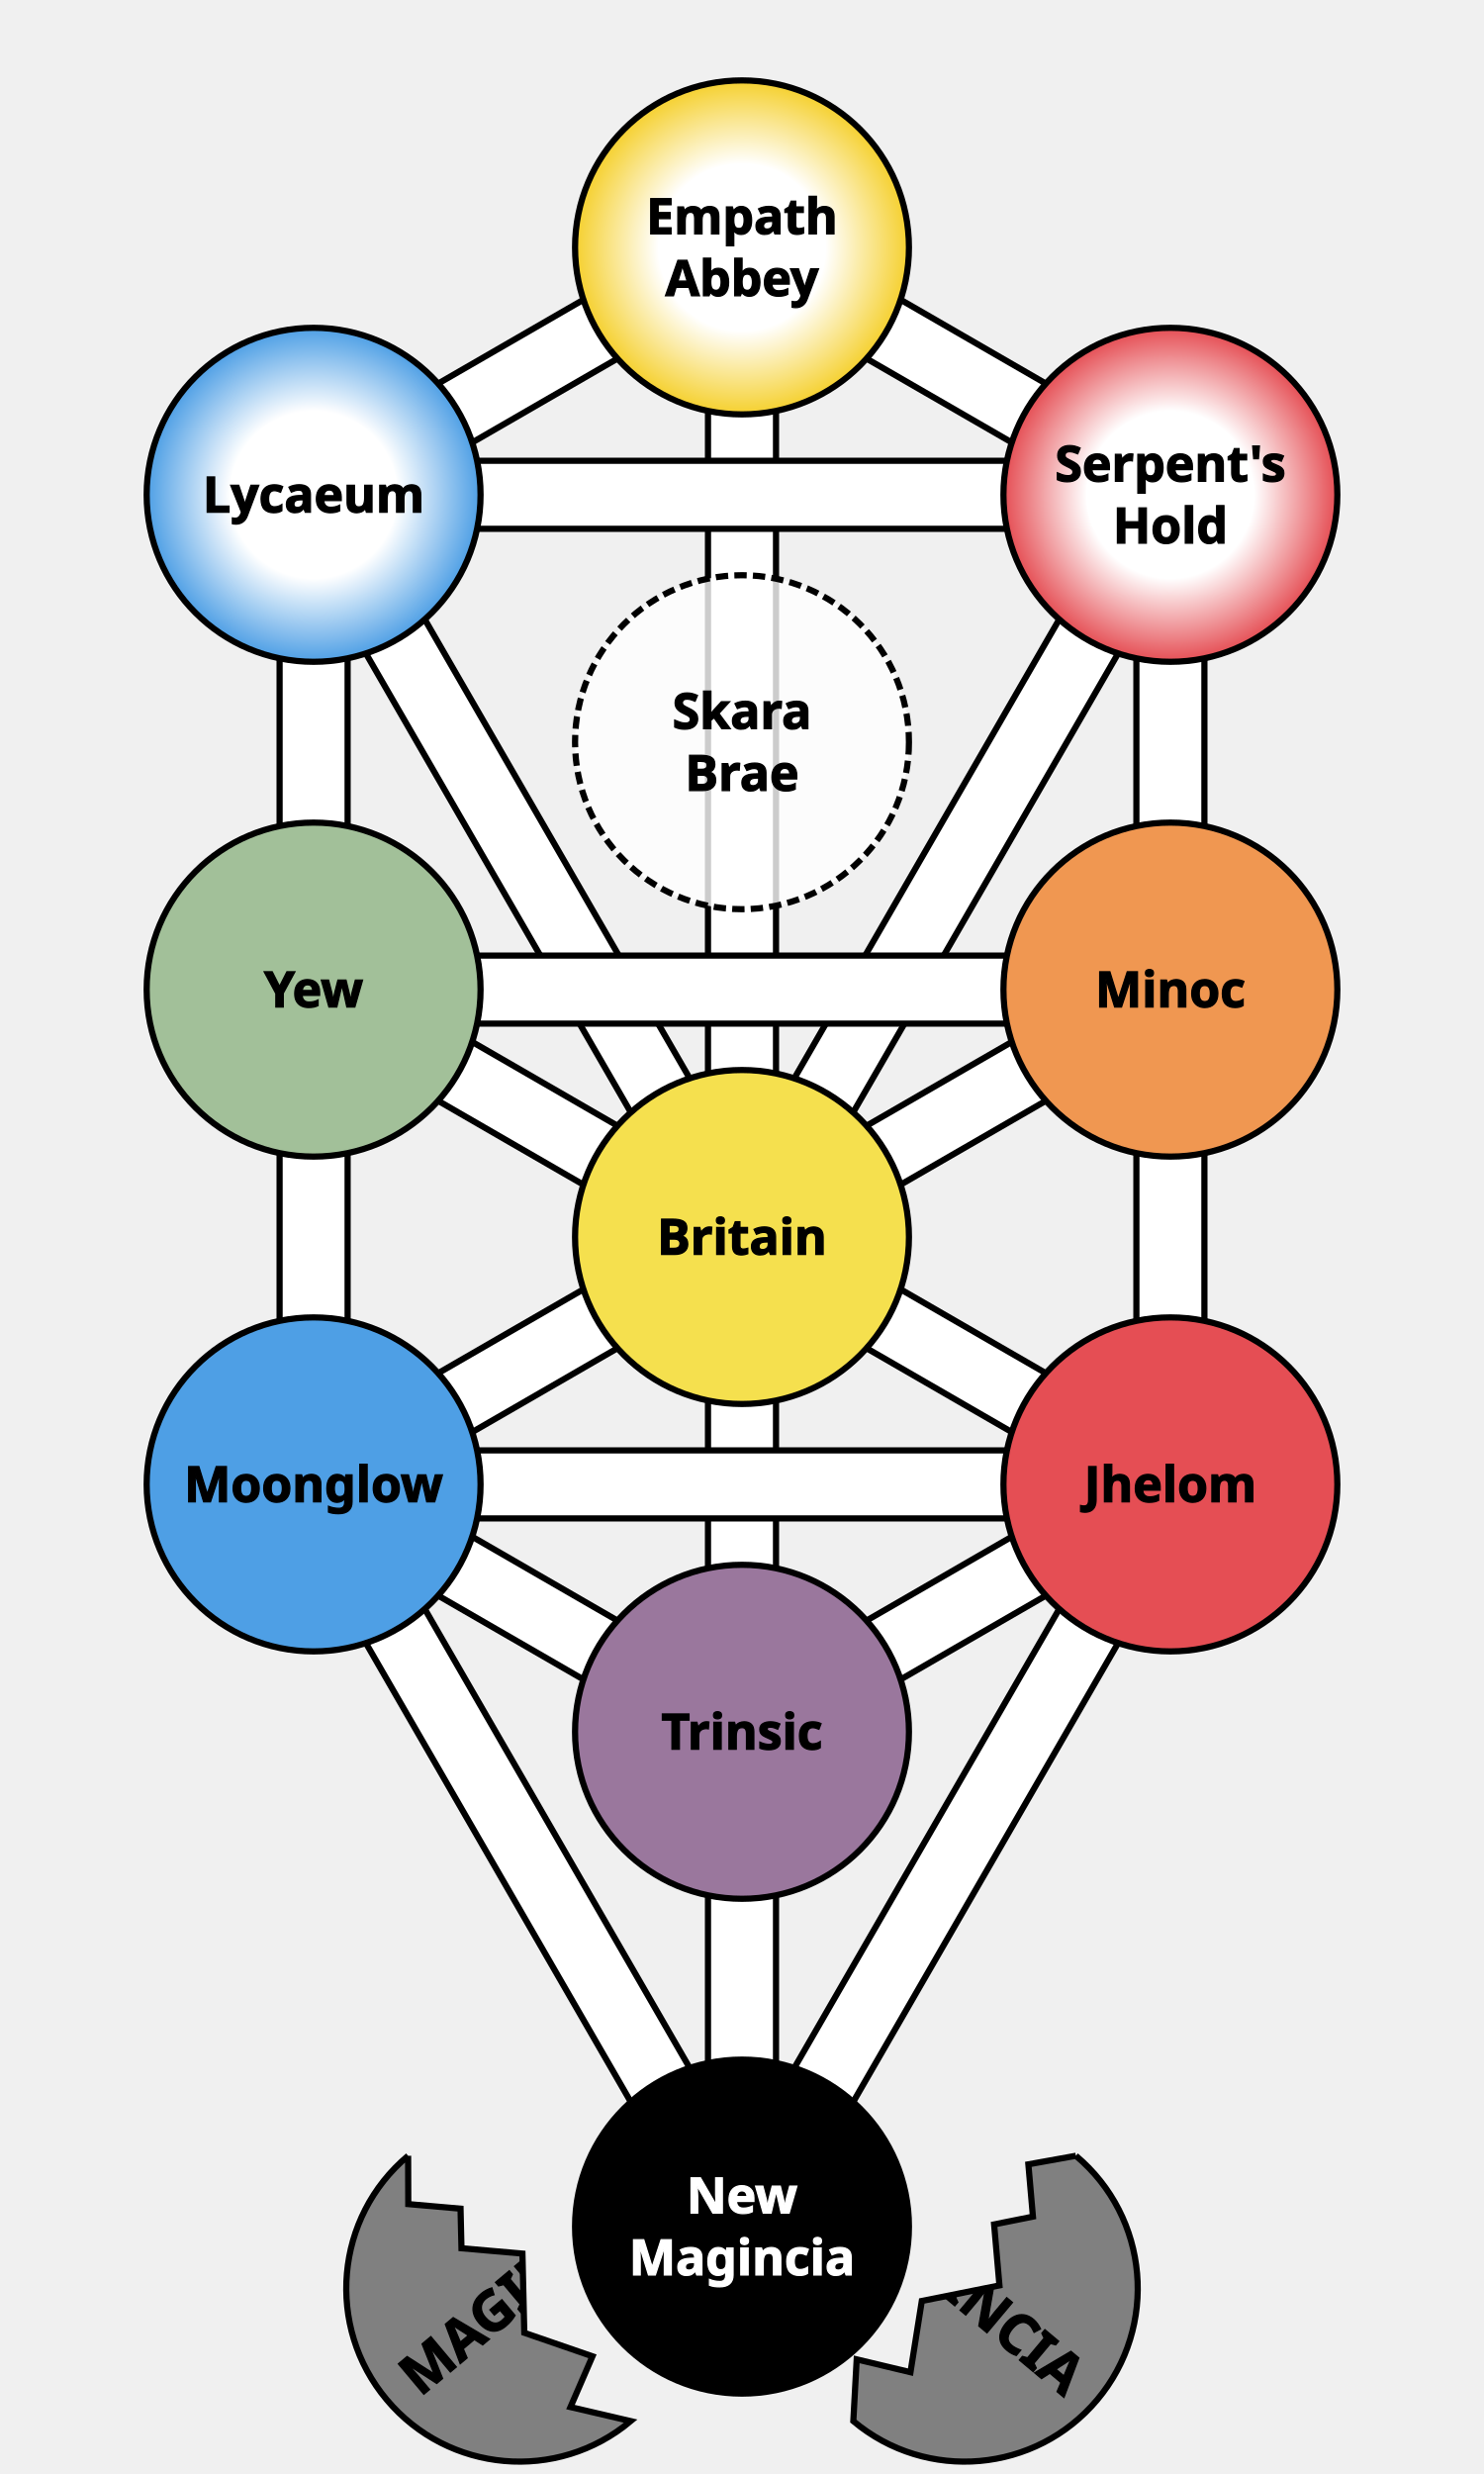
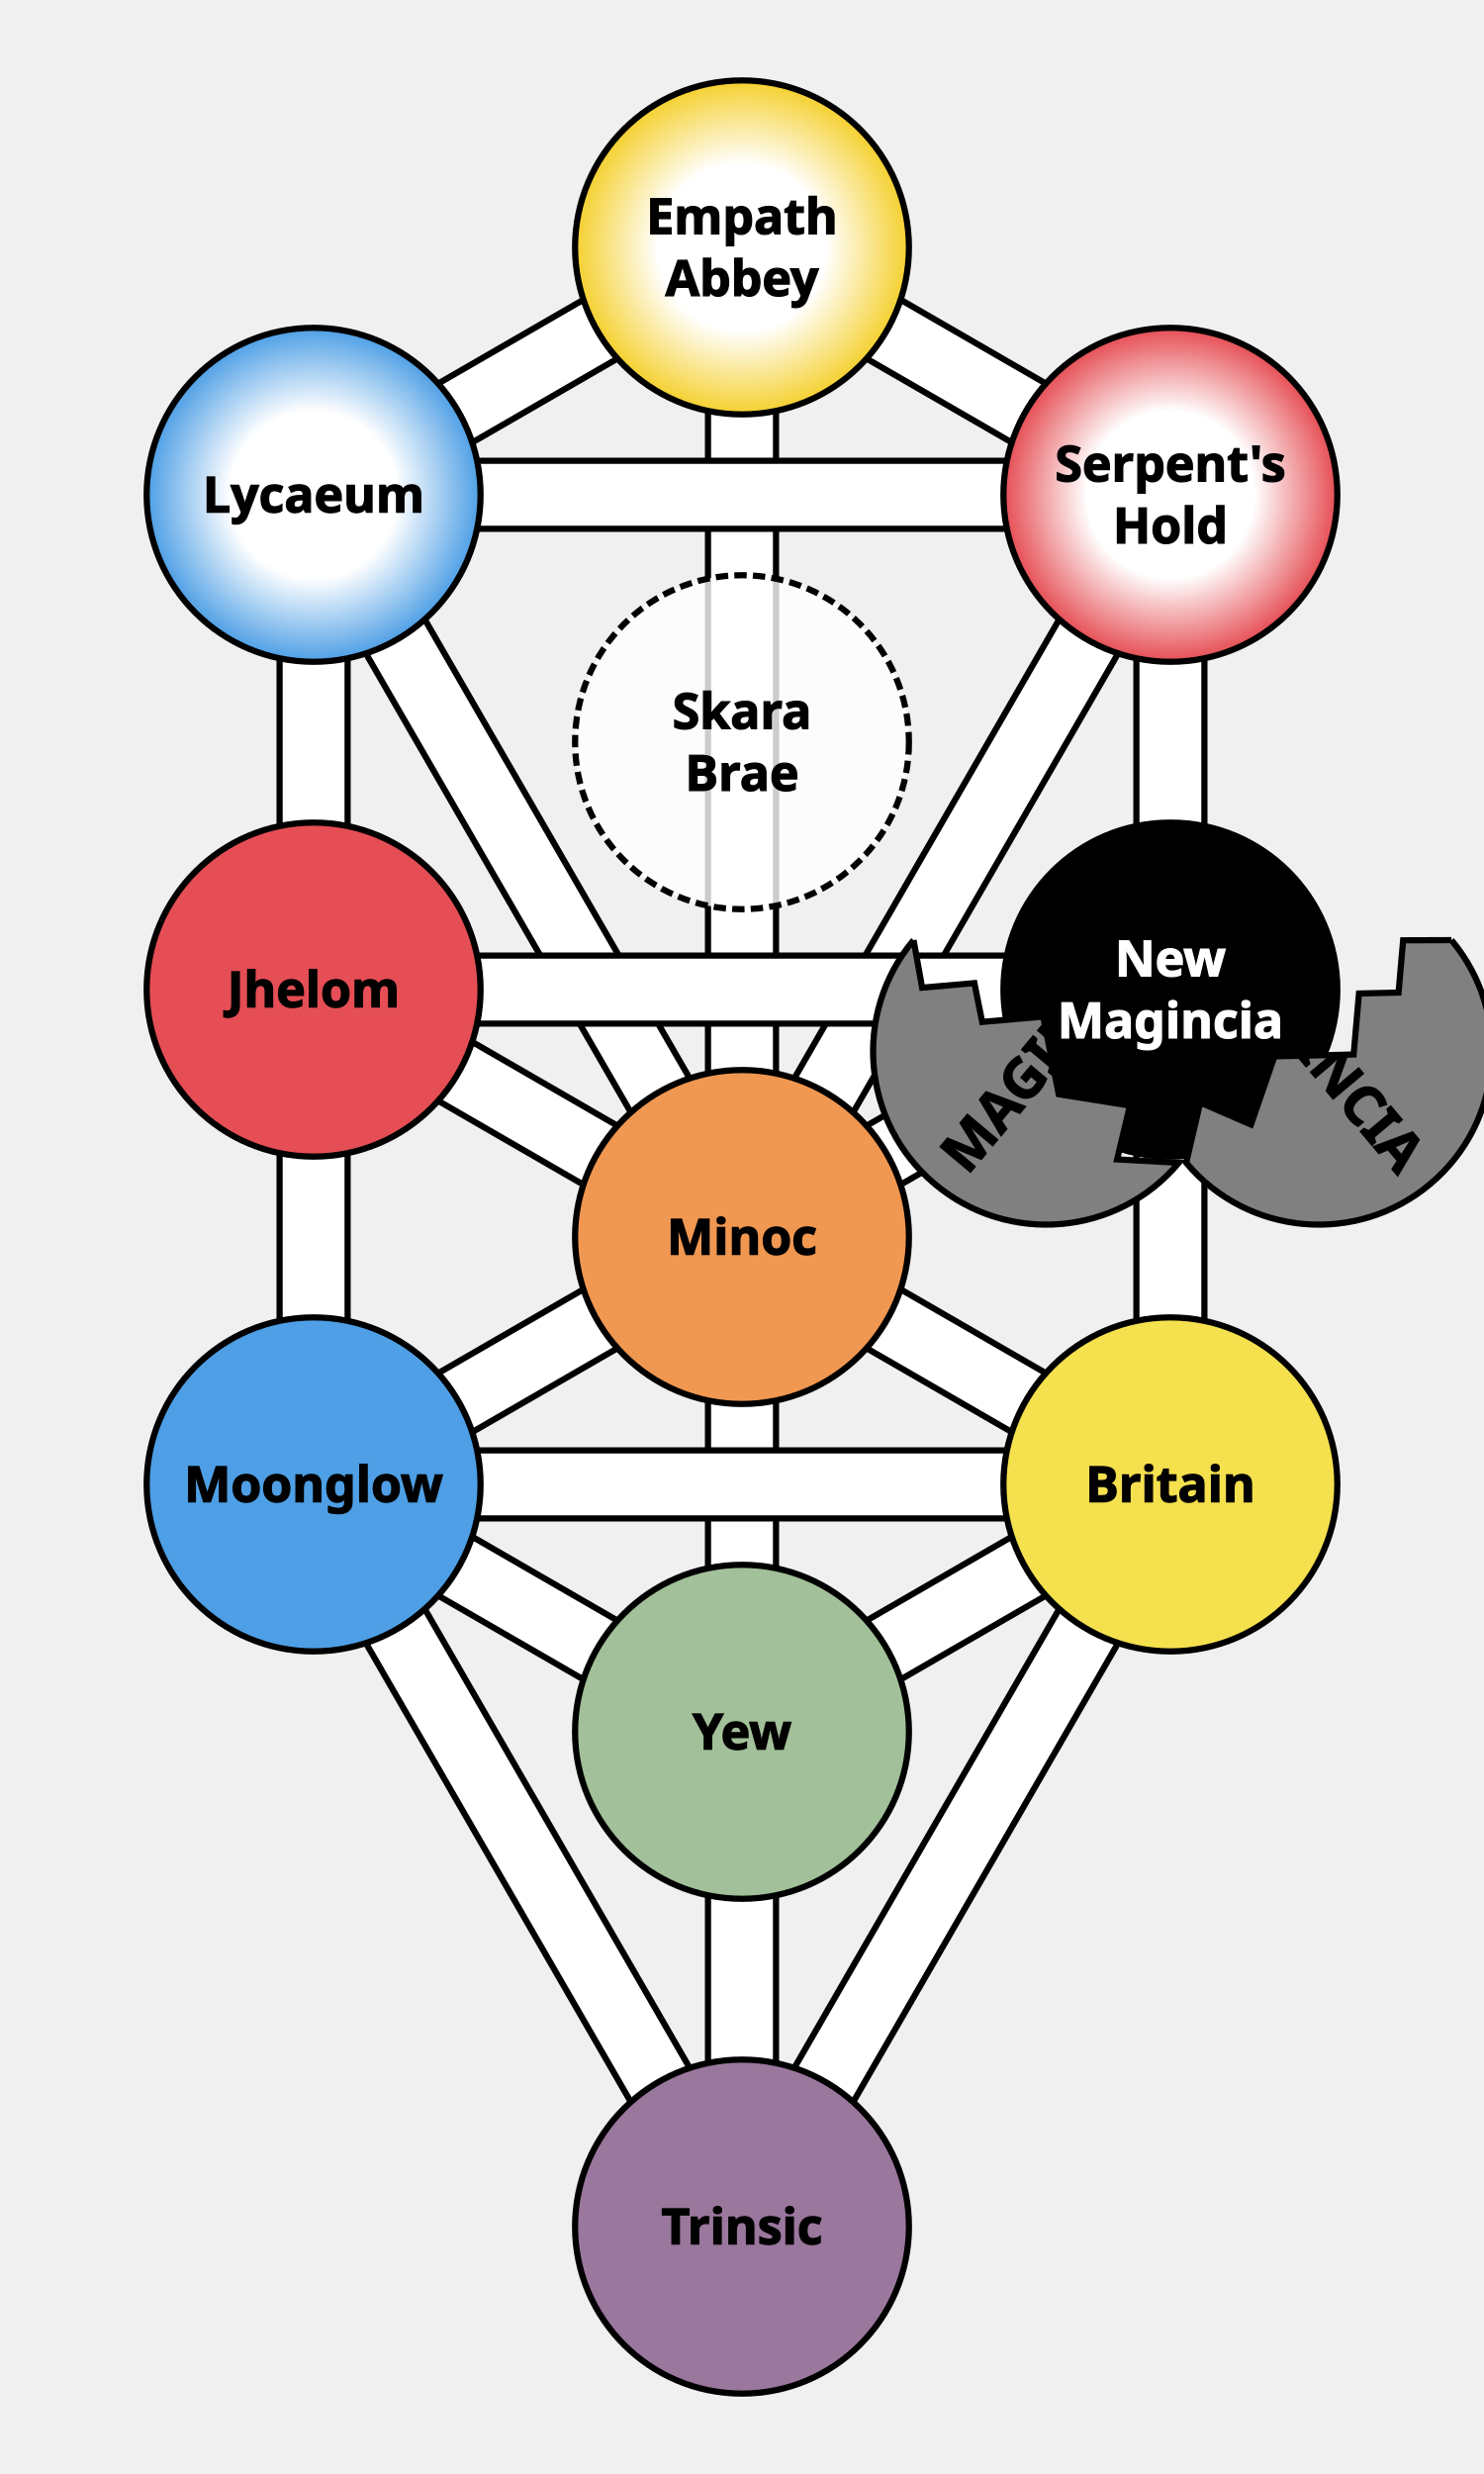
- <svg xmlns="http://www.w3.org/2000/svg" xmlns:xlink="http://www.w3.org/1999/xlink" version="1.2" width="360" height="600" viewBox="-600 -1000 1200 2000" preserveAspectRatio="xMinYMin meet">
+ <svg xmlns="http://www.w3.org/2000/svg" xmlns:xlink="http://www.w3.org/1999/xlink" version="1.2" width="600" height="1000" viewBox="-600 -1000 1200 2000" preserveAspectRatio="xMinYMin meet">
  <style type="text/css">

   g.midtext text {
      text-anchor: middle; 
      dominant-baseline: middle; 
   } 

</style>
  <defs>
    <circle id="sephira" r="135">
      </circle>
+     <radialGradient id="loveGrad">
+       <stop offset="0%" stop-color="white" />
+       <stop offset="50%" stop-color="white" />
+       <stop offset="100%" stop-color="#f5d02e" />
+     </radialGradient>
+     <radialGradient id="courageGrad">
+       <stop offset="0%" stop-color="white" />
+       <stop offset="50%" stop-color="white" />
+       <stop offset="100%" stop-color="#e54e54" />
+     </radialGradient>
+     <radialGradient id="truthGrad">
+       <stop offset="0%" stop-color="white" />
+       <stop offset="50%" stop-color="white" />
+       <stop offset="100%" stop-color="#4e9fe5" />
+     </radialGradient>
    <path id="path-11" fill="none" d="M0,-800 L 346.41,-600" />
    <path id="path-12" fill="none" d="M-346.41,-600 L0,-800" />
    <path id="path-13" fill="none" d="M0,-800 L 0,0" />
    <path id="path-14" fill="none" d="M-346.41,-600 L346.41,-600" />
    <path id="path-15" fill="none" d="M0,0 L346.41,-600" />
    <path id="path-16" fill="none" d="M346.41,-600 L346.41,-200" />
    <path id="path-17" fill="none" d="M-346.41,-600 L0,0" />
    <path id="path-18" fill="none" d="M-346.41,-600 L-346.41,-200" />
    <path id="path-19" fill="none" d="M-346.41,-200 L346.41,-200" />
    <path id="path-20" fill="none" d="M0,0 L346.41,-200" />
    <path id="path-21" fill="none" d="M346.41,-200 L346.41,200" />
    <path id="path-22" fill="none" d="M-346.41,-200 L0,0" />
    <path id="path-23" fill="none" d="M-346.41,-200 L-346.41,200" />
    <path id="path-24" fill="none" d="M0,0 L346.41,200" />
    <path id="path-25" fill="none" d="M0,0 L0,400" />
    <path id="path-26" fill="none" d="M-346.41,200 L0,0" />
    <path id="path-27" fill="none" d="M-346.41,200 L346.41,200" />
    <path id="path-28" fill="none" d="M0,400 L346.41,200" />
    <path id="path-29" fill="none" d="M0,800 L346.41,200" />
    <path id="path-30" fill="none" d="M-346.41,200 L0,400" />
    <path id="path-31" fill="none" d="M-346.41,200 L0,800" />
    <path id="path-32" fill="none" d="M0,400 L0,800" />
  </defs>
  <g>
    <use xlink:href="#path-11" stroke="black" stroke-width="60" />
    <use xlink:href="#path-11" stroke="white" stroke-width="50" />
    <use xlink:href="#path-12" stroke="black" stroke-width="60" />
    <use xlink:href="#path-12" stroke="white" stroke-width="50" />
    <use xlink:href="#path-13" stroke="black" stroke-width="60" />
    <use xlink:href="#path-13" stroke="white" stroke-width="50" />
    <use xlink:href="#path-14" stroke="black" stroke-width="60" />
    <use xlink:href="#path-14" stroke="white" stroke-width="50" />
    <use xlink:href="#path-15" stroke="black" stroke-width="60" />
    <use xlink:href="#path-15" stroke="white" stroke-width="50" />
    <use xlink:href="#path-16" stroke="black" stroke-width="60" />
    <use xlink:href="#path-16" stroke="white" stroke-width="50" />
    <use xlink:href="#path-17" stroke="black" stroke-width="60" />
    <use xlink:href="#path-17" stroke="white" stroke-width="50" />
    <use xlink:href="#path-18" stroke="black" stroke-width="60" />
    <use xlink:href="#path-18" stroke="white" stroke-width="50" />
    <use xlink:href="#path-19" stroke="black" stroke-width="60" />
    <use xlink:href="#path-19" stroke="white" stroke-width="50" />
    <use xlink:href="#path-20" stroke="black" stroke-width="60" />
    <use xlink:href="#path-20" stroke="white" stroke-width="50" />
    <use xlink:href="#path-21" stroke="black" stroke-width="60" />
    <use xlink:href="#path-21" stroke="white" stroke-width="50" />
    <use xlink:href="#path-22" stroke="black" stroke-width="60" />
    <use xlink:href="#path-22" stroke="white" stroke-width="50" />
    <use xlink:href="#path-23" stroke="black" stroke-width="60" />
    <use xlink:href="#path-23" stroke="white" stroke-width="50" />
    <use xlink:href="#path-24" stroke="black" stroke-width="60" />
    <use xlink:href="#path-24" stroke="white" stroke-width="50" />
    <use xlink:href="#path-25" stroke="black" stroke-width="60" />
    <use xlink:href="#path-25" stroke="white" stroke-width="50" />
    <use xlink:href="#path-26" stroke="black" stroke-width="60" />
    <use xlink:href="#path-26" stroke="white" stroke-width="50" />
    <use xlink:href="#path-27" stroke="black" stroke-width="60" />
    <use xlink:href="#path-27" stroke="white" stroke-width="50" />
    <use xlink:href="#path-28" stroke="black" stroke-width="60" />
    <use xlink:href="#path-28" stroke="white" stroke-width="50" />
    <use xlink:href="#path-29" stroke="black" stroke-width="60" />
    <use xlink:href="#path-29" stroke="white" stroke-width="50" />
    <use xlink:href="#path-30" stroke="black" stroke-width="60" />
    <use xlink:href="#path-30" stroke="white" stroke-width="50" />
    <use xlink:href="#path-31" stroke="black" stroke-width="60" />
    <use xlink:href="#path-31" stroke="white" stroke-width="50" />
    <use xlink:href="#path-32" stroke="black" stroke-width="60" />
    <use xlink:href="#path-32" stroke="white" stroke-width="50" />
  </g>
  <g stroke="black" stroke-width="5">
-     <radialGradient id="loveGrad">
-       <stop offset="0%" stop-color="white" />
-       <stop offset="50%" stop-color="white" />
-       <stop offset="100%" stop-color="#f5d02e" />
-     </radialGradient>
-     <radialGradient id="courageGrad">
-       <stop offset="0%" stop-color="white" />
-       <stop offset="50%" stop-color="white" />
-       <stop offset="100%" stop-color="#e54e54" />
-     </radialGradient>
-     <radialGradient id="truthGrad">
-       <stop offset="0%" stop-color="white" />
-       <stop offset="50%" stop-color="white" />
-       <stop offset="100%" stop-color="#4e9fe5" />
-     </radialGradient>
    <use xlink:href="#sephira" fill="url(#loveGrad)" x="0" y="-800" />
    <use xlink:href="#sephira" fill="url(#courageGrad)" x="346.41" y="-600" />
    <use xlink:href="#sephira" fill="url(#truthGrad)" x="-346.41" y="-600" />
    <use xlink:href="#sephira" x="0" y="-400" fill="white" fill-opacity="0.8" stroke-dasharray="10 5" />
-     <use xlink:href="#sephira" fill="#f09751" x="346.41" y="-200" />
-     <use xlink:href="#sephira" fill="#a2c099" x="-346.41" y="-200" />
-     <use xlink:href="#sephira" fill="#f5e04e" x="0" y="0" />
-     <use xlink:href="#sephira" fill="#e54e54" x="346.41" y="200" />
+     <use xlink:href="#sephira" fill="#000000" x="346.41" y="-200" />
+     <use xlink:href="#sephira" fill="#e54e54" x="-346.41" y="-200" />
+     <use xlink:href="#sephira" fill="#f09751" x="0" y="0" />
+     <use xlink:href="#sephira" fill="#f5e04e" x="346.41" y="200" />
    <use xlink:href="#sephira" fill="#4e9fe5" x="-346.41" y="200" />
-     <use xlink:href="#sephira" fill="#9a779d" x="0" y="400" />
-     <use xlink:href="#sephira" fill="black" x="0" y="800" />
+     <use xlink:href="#sephira" fill="#a2c099" x="0" y="400" />
+     <use xlink:href="#sephira" fill="#9a779d" x="0" y="800" />
  </g>
  <g class="midtext" fill="black" stroke="black" stroke-width="1" font-size="40" font-family="verdana, sans-serif" font-weight="bold">
    <text x="0" y="-825">Empath</text>
    <text x="0" y="-775">Abbey</text>
    <text x="-346.41" y="-600">Lycaeum</text>
    <text x="346.41" y="-625">Serpent's</text>
    <text x="346.41" y="-575">Hold</text>
-     <text x="346.41" y="-200">Minoc</text>
-     <text x="-346.41" y="-200">Yew</text>
-     <text x="0" y="0">Britain</text>
-     <text x="346.41" y="200">Jhelom</text>
+     <text x="346.41" y="-225" stroke="white" fill="white">New</text>
+     <text x="346.41" y="-175" stroke="white" fill="white">Magincia</text>
+     <text x="-346.41" y="-200">Jhelom</text>
+     <text x="0" y="0">Minoc</text>
+     <text x="346.41" y="200">Britain</text>
    <text x="-346.41" y="200">Moonglow</text>
-     <text x="0" y="400">Trinsic</text>
-     <text stroke="white" fill="white" x="0" y="775">New</text>
-     <text stroke="white" fill="white" x="0" y="825">Magincia</text>
+     <text x="0" y="400">Yew</text>
+     <text x="0" y="800">Trinsic</text>
    <text x="0" y="-425">Skara</text>
    <text x="0" y="-375">Brae</text>
  </g>
  <defs>
    <text id="prideText" fill="black" stroke="black" stroke-width="1" font-size="45" dominant-baseline="middle" text-anchor="middle" font-weight="bold" font-family="verdana, sans-serif">MAGINCIA</text>
    <path id="leftEggShape" d="M0 -140 A122 122, 0 0 0, 0 140        L -30 100, 10 80, -20 30, 20 -20,           -15 -55, 5 -80, -25 -110,          0 -140">
      </path>
    <clipPath id="leftEggClip">
      <use xlink:href="#leftEggShape" />
    </clipPath>
    <g id="leftEgg">
      <use xlink:href="#leftEggShape" fill="gray" stroke="black" stroke-width="5" />
      <use xlink:href="#prideText" clip-path="url(#leftEggClip)" />
    </g>
    <path id="rightEggShape" d="M0 -140 A122 122, 0 0 1, 0 140        L -30 100, 10 80, -20 30, 20 -20,           -15 -55, 5 -80, -25 -110,          0 -140">
      </path>
    <clipPath id="rightEggClip">
      <use xlink:href="#rightEggShape" />
    </clipPath>
    <g id="rightEgg">
      <use xlink:href="#rightEggShape" fill="gray" stroke="black" stroke-width="5" />
      <use xlink:href="#prideText" clip-path="url(#rightEggClip)" />
    </g>
  </defs>
  <g>
-     <use xlink:href="#leftEgg" transform="translate(-180,850) rotate(-40)" />
-     <use xlink:href="#rightEgg" transform="translate(180,850) rotate(40)" />
+     <use xlink:href="#leftEgg" transform="translate(246,-150) rotate(-50)" />
+     <use xlink:href="#rightEgg" transform="translate(466.41,-150) rotate(50)" />
  </g>
</svg>
